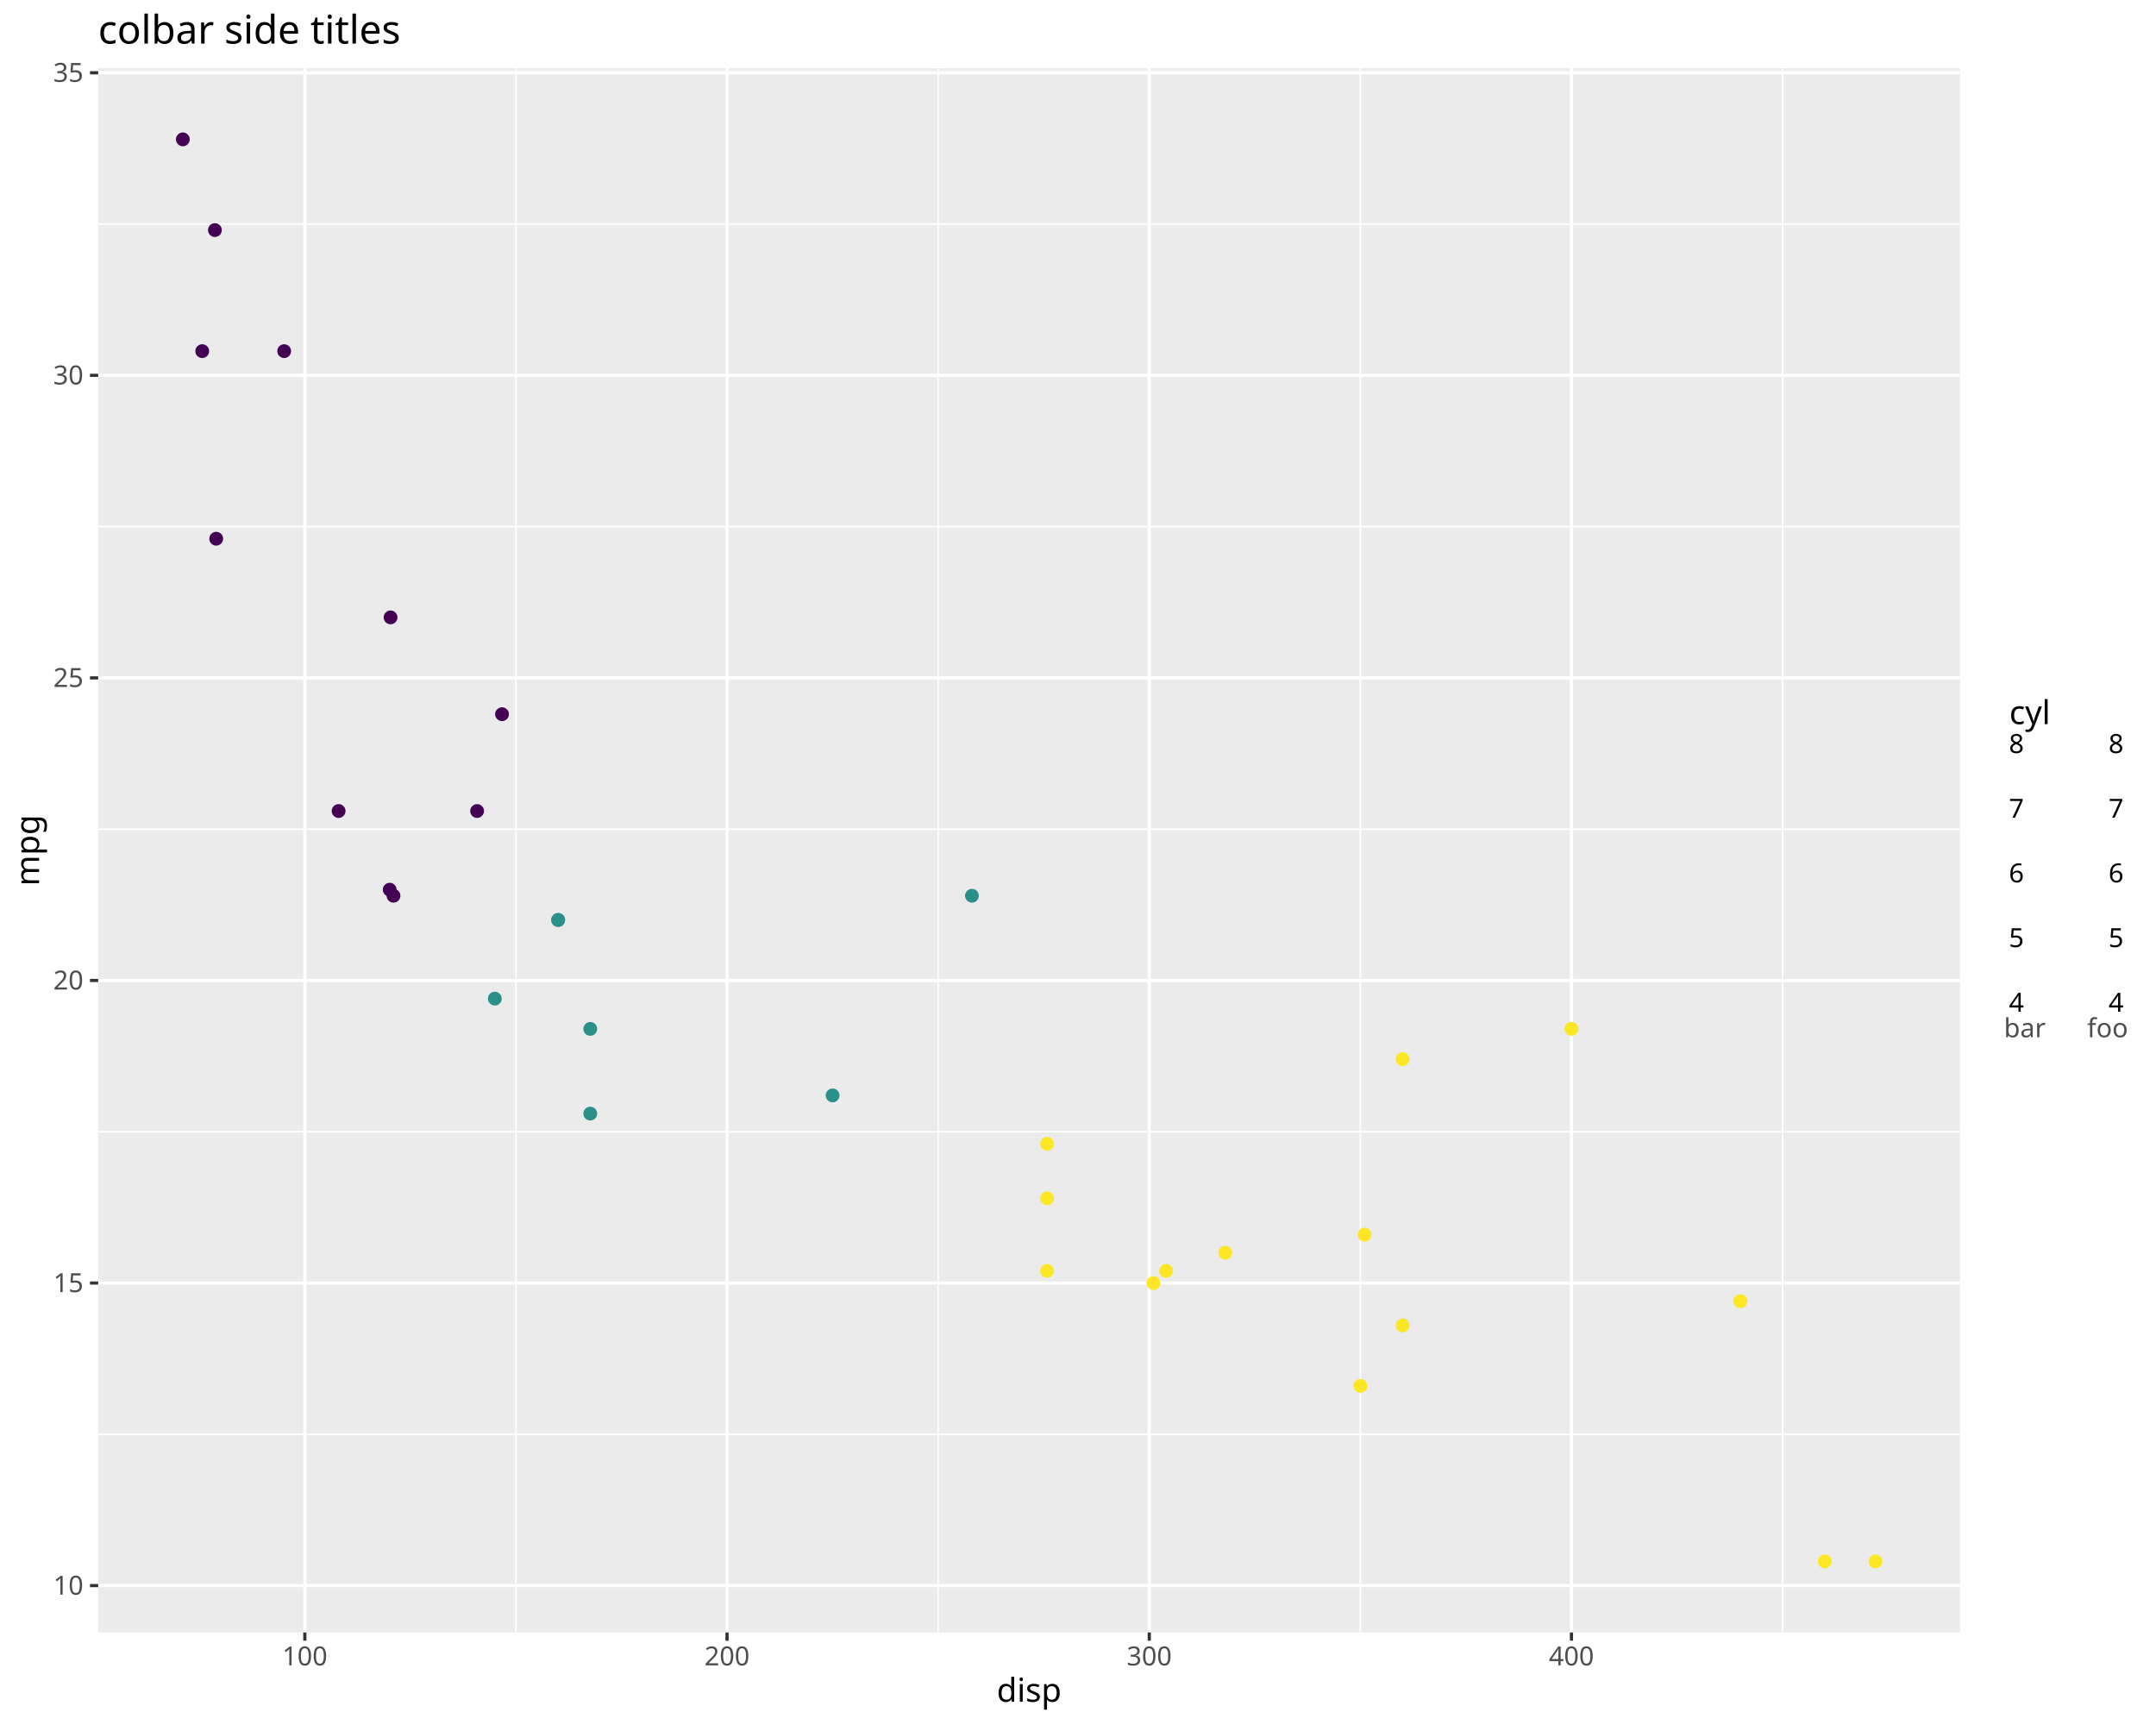
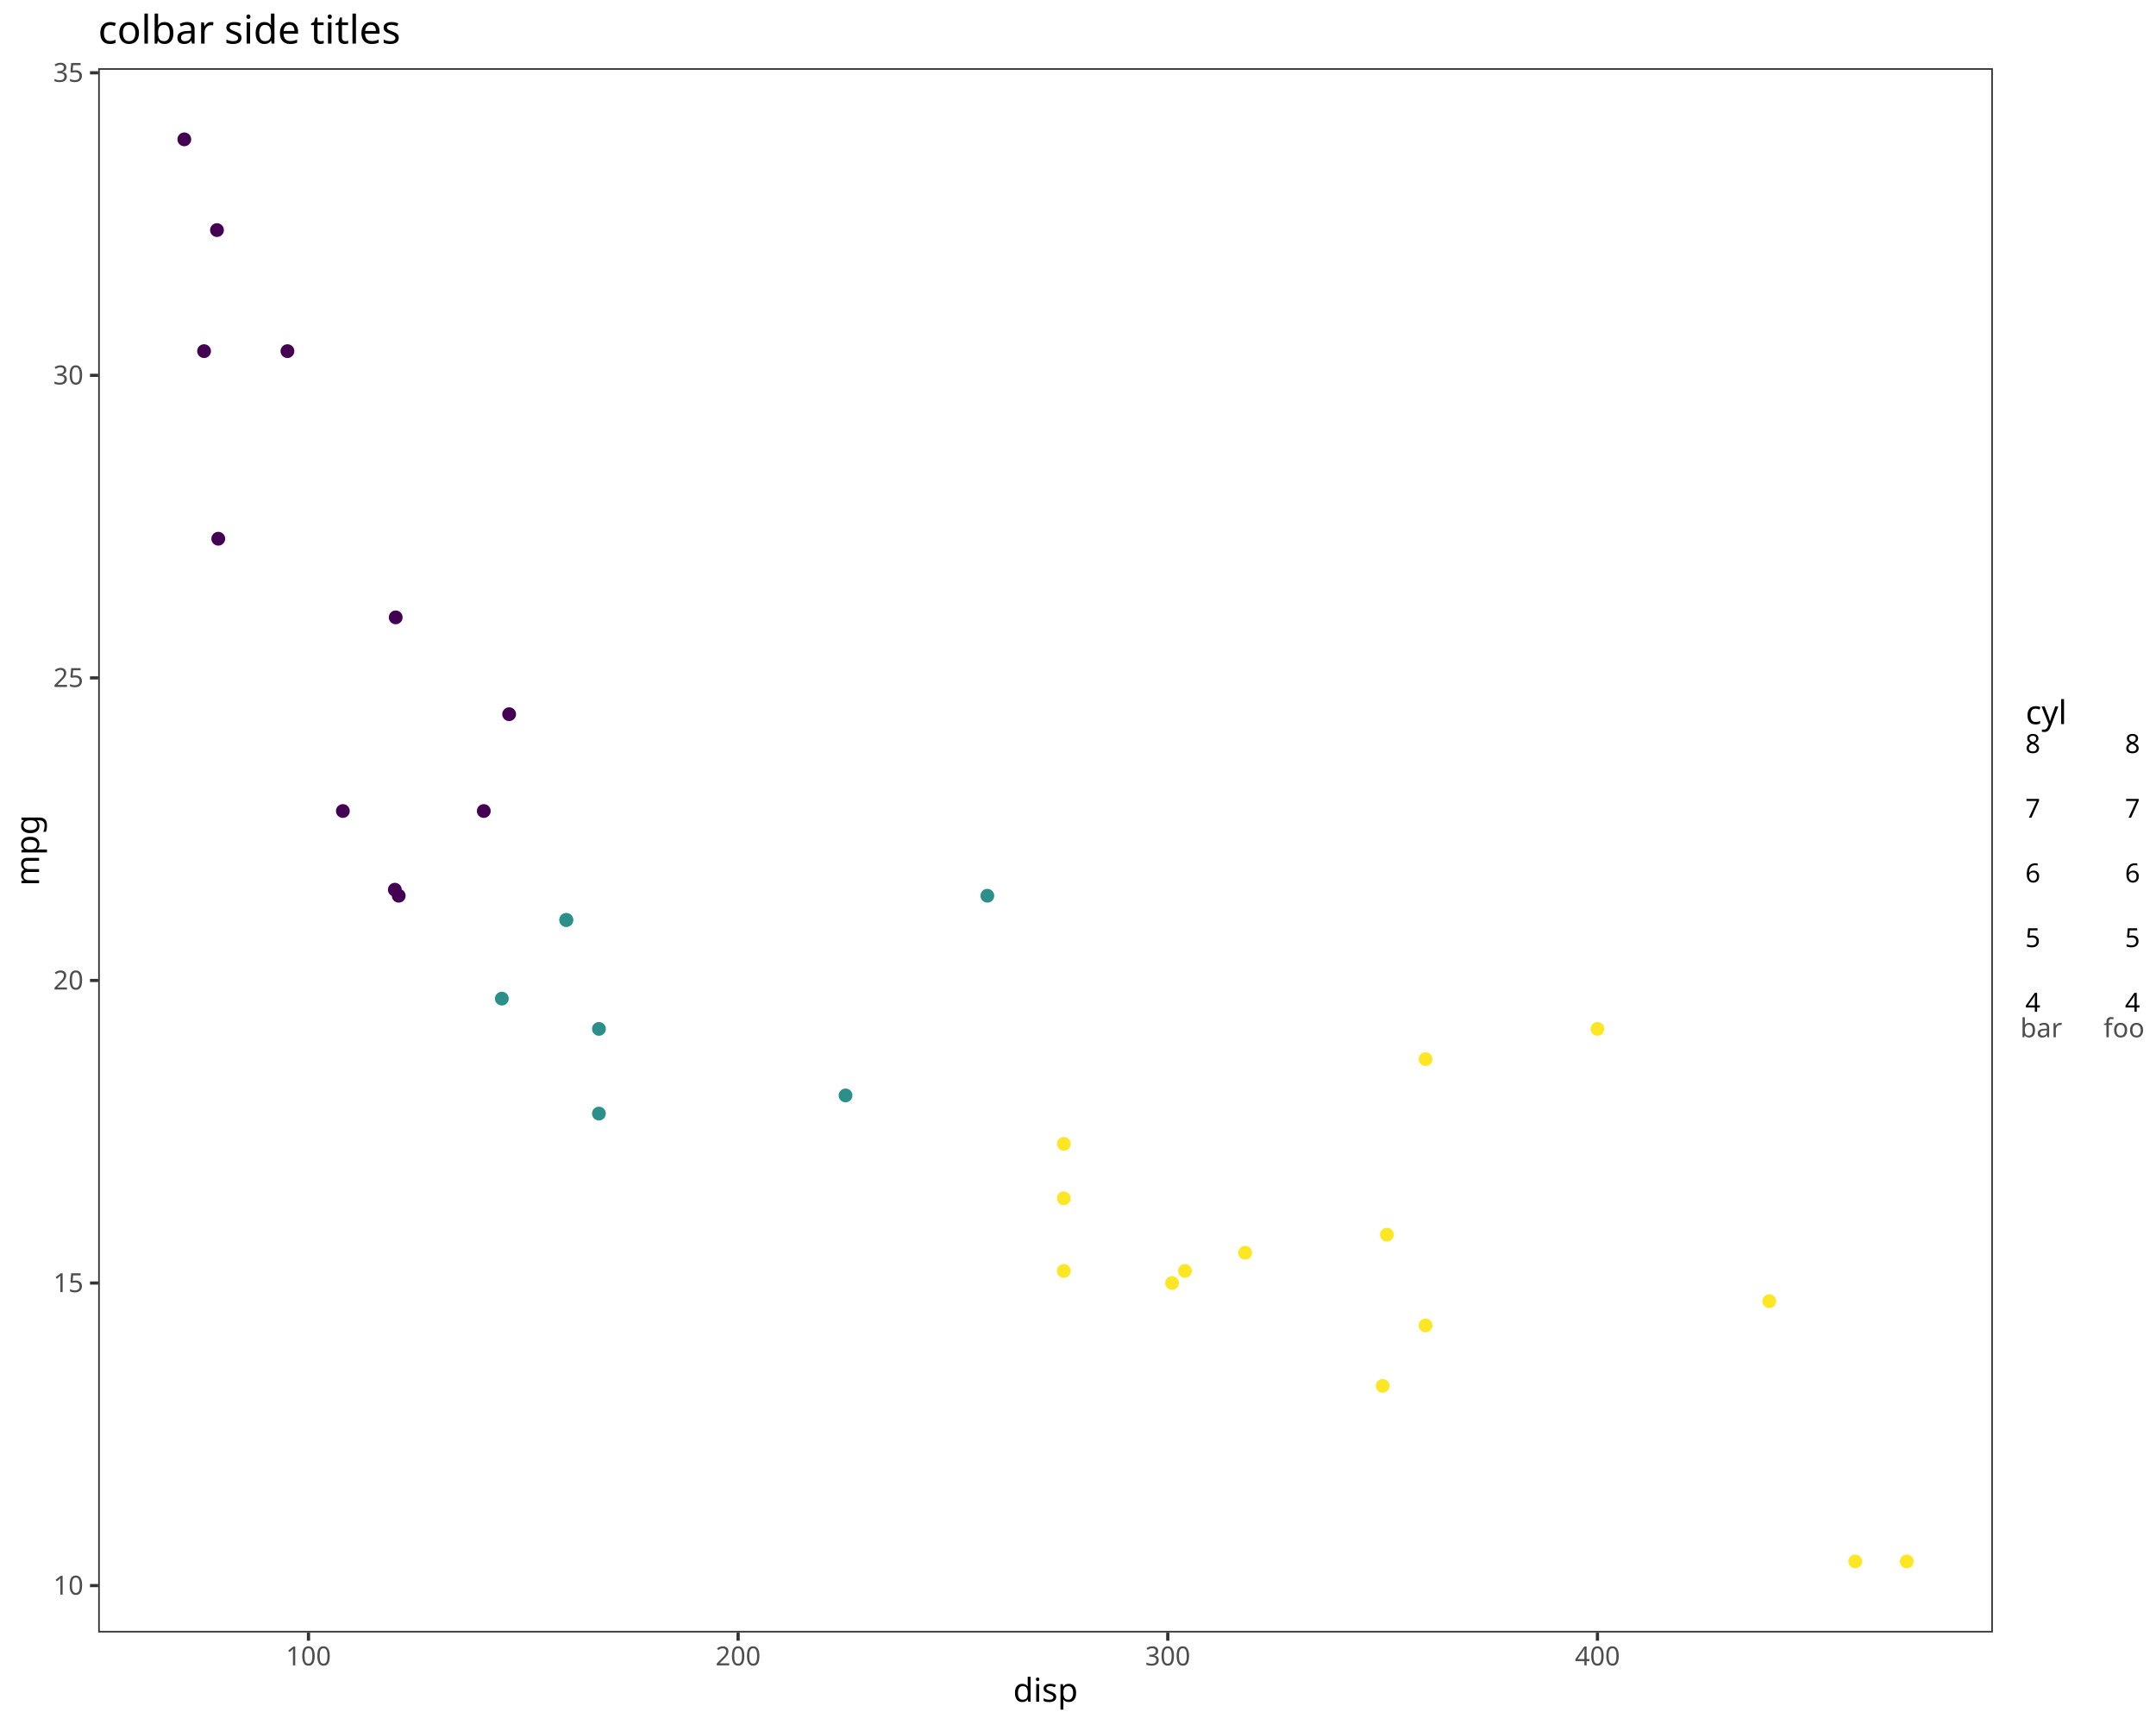
<svg xmlns="http://www.w3.org/2000/svg" class="svglite" data-engine-version="2.0" width="720.00pt" height="576.00pt" viewBox="0 0 720.00 576.00">
  <defs>
    <style type="text/css">
    .svglite line, .svglite polyline, .svglite polygon, .svglite path, .svglite rect, .svglite circle {
      fill: none;
      stroke: #000000;
      stroke-linecap: round;
      stroke-linejoin: round;
      stroke-miterlimit: 10.00;
    }
  </style>
  </defs>
  <rect width="100%" height="100%" style="stroke: none; fill: #FFFFFF;" />
  <defs>
    <clipPath id="cpMC4wMHw3MjAuMDB8MC4wMHw1NzYuMDA=">
      <rect x="0.00" y="0.00" width="720.00" height="576.00" />
    </clipPath>
  </defs>
  <g clip-path="url(#cpMC4wMHw3MjAuMDB8MC4wMHw1NzYuMDA=)">
    <rect x="0.00" y="0.00" width="720.00" height="576.00" style="stroke-width: 1.07; stroke: #FFFFFF; fill: #FFFFFF;" />
  </g>
  <defs>
-     <clipPath id="cpMzIuNzl8NjU0LjU3fDIyLjc4fDU0NS4xMQ==">
-       <rect x="32.79" y="22.78" width="621.78" height="522.33" />
+     <clipPath id="cpMzIuNzl8NjY1LjUzfDIyLjc4fDU0NS4xMQ==">
+       <rect x="32.79" y="22.78" width="632.74" height="522.33" />
    </clipPath>
  </defs>
-   <g clip-path="url(#cpMzIuNzl8NjU0LjU3fDIyLjc4fDU0NS4xMQ==)">
-     <rect x="32.79" y="22.78" width="621.78" height="522.33" style="stroke-width: 1.07; stroke: none; fill: #EBEBEB;" />
-     <polyline points="32.79,478.94 654.57,478.94 " style="stroke-width: 0.53; stroke: #FFFFFF; stroke-linecap: butt;" />
-     <polyline points="32.79,377.91 654.57,377.91 " style="stroke-width: 0.53; stroke: #FFFFFF; stroke-linecap: butt;" />
-     <polyline points="32.79,276.88 654.57,276.88 " style="stroke-width: 0.53; stroke: #FFFFFF; stroke-linecap: butt;" />
-     <polyline points="32.79,175.85 654.57,175.85 " style="stroke-width: 0.53; stroke: #FFFFFF; stroke-linecap: butt;" />
-     <polyline points="32.79,74.81 654.57,74.81 " style="stroke-width: 0.53; stroke: #FFFFFF; stroke-linecap: butt;" />
-     <polyline points="172.30,545.11 172.30,22.78 " style="stroke-width: 0.53; stroke: #FFFFFF; stroke-linecap: butt;" />
-     <polyline points="313.30,545.11 313.30,22.78 " style="stroke-width: 0.53; stroke: #FFFFFF; stroke-linecap: butt;" />
-     <polyline points="454.30,545.11 454.30,22.78 " style="stroke-width: 0.53; stroke: #FFFFFF; stroke-linecap: butt;" />
-     <polyline points="595.29,545.11 595.29,22.78 " style="stroke-width: 0.53; stroke: #FFFFFF; stroke-linecap: butt;" />
-     <polyline points="32.79,529.45 654.57,529.45 " style="stroke-width: 1.07; stroke: #FFFFFF; stroke-linecap: butt;" />
-     <polyline points="32.79,428.42 654.57,428.42 " style="stroke-width: 1.07; stroke: #FFFFFF; stroke-linecap: butt;" />
-     <polyline points="32.79,327.39 654.57,327.39 " style="stroke-width: 1.07; stroke: #FFFFFF; stroke-linecap: butt;" />
-     <polyline points="32.79,226.36 654.57,226.36 " style="stroke-width: 1.07; stroke: #FFFFFF; stroke-linecap: butt;" />
-     <polyline points="32.79,125.33 654.57,125.33 " style="stroke-width: 1.07; stroke: #FFFFFF; stroke-linecap: butt;" />
-     <polyline points="32.79,24.30 654.57,24.30 " style="stroke-width: 1.07; stroke: #FFFFFF; stroke-linecap: butt;" />
-     <polyline points="101.80,545.11 101.80,22.78 " style="stroke-width: 1.07; stroke: #FFFFFF; stroke-linecap: butt;" />
-     <polyline points="242.80,545.11 242.80,22.78 " style="stroke-width: 1.07; stroke: #FFFFFF; stroke-linecap: butt;" />
-     <polyline points="383.80,545.11 383.80,22.78 " style="stroke-width: 1.07; stroke: #FFFFFF; stroke-linecap: butt;" />
-     <polyline points="524.79,545.11 524.79,22.78 " style="stroke-width: 1.07; stroke: #FFFFFF; stroke-linecap: butt;" />
-     <circle cx="186.40" cy="307.19" r="1.95" style="stroke-width: 0.71; stroke: #2B9089; fill: #2B9089;" />
-     <circle cx="186.40" cy="307.19" r="1.95" style="stroke-width: 0.71; stroke: #2B9089; fill: #2B9089;" />
-     <circle cx="113.08" cy="270.81" r="1.95" style="stroke-width: 0.71; stroke: #440154; fill: #440154;" />
-     <circle cx="324.58" cy="299.10" r="1.95" style="stroke-width: 0.71; stroke: #2B9089; fill: #2B9089;" />
-     <circle cx="468.40" cy="353.66" r="1.95" style="stroke-width: 0.71; stroke: #FDE725; fill: #FDE725;" />
-     <circle cx="278.05" cy="365.78" r="1.95" style="stroke-width: 0.71; stroke: #2B9089; fill: #2B9089;" />
-     <circle cx="468.40" cy="442.57" r="1.95" style="stroke-width: 0.71; stroke: #FDE725; fill: #FDE725;" />
-     <circle cx="167.65" cy="238.48" r="1.95" style="stroke-width: 0.71; stroke: #440154; fill: #440154;" />
-     <circle cx="159.33" cy="270.81" r="1.95" style="stroke-width: 0.71; stroke: #440154; fill: #440154;" />
-     <circle cx="197.12" cy="343.56" r="1.95" style="stroke-width: 0.71; stroke: #2B9089; fill: #2B9089;" />
-     <circle cx="197.12" cy="371.84" r="1.95" style="stroke-width: 0.71; stroke: #2B9089; fill: #2B9089;" />
-     <circle cx="349.68" cy="400.13" r="1.95" style="stroke-width: 0.71; stroke: #FDE725; fill: #FDE725;" />
-     <circle cx="349.68" cy="381.95" r="1.95" style="stroke-width: 0.71; stroke: #FDE725; fill: #FDE725;" />
-     <circle cx="349.68" cy="424.38" r="1.95" style="stroke-width: 0.71; stroke: #FDE725; fill: #FDE725;" />
-     <circle cx="626.31" cy="521.37" r="1.95" style="stroke-width: 0.71; stroke: #FDE725; fill: #FDE725;" />
-     <circle cx="609.39" cy="521.37" r="1.95" style="stroke-width: 0.71; stroke: #FDE725; fill: #FDE725;" />
-     <circle cx="581.19" cy="434.48" r="1.95" style="stroke-width: 0.71; stroke: #FDE725; fill: #FDE725;" />
-     <circle cx="71.77" cy="76.83" r="1.95" style="stroke-width: 0.71; stroke: #440154; fill: #440154;" />
-     <circle cx="67.54" cy="117.25" r="1.95" style="stroke-width: 0.71; stroke: #440154; fill: #440154;" />
-     <circle cx="61.06" cy="46.53" r="1.95" style="stroke-width: 0.71; stroke: #440154; fill: #440154;" />
-     <circle cx="130.14" cy="297.08" r="1.95" style="stroke-width: 0.71; stroke: #440154; fill: #440154;" />
-     <circle cx="409.18" cy="418.32" r="1.95" style="stroke-width: 0.71; stroke: #FDE725; fill: #FDE725;" />
-     <circle cx="389.44" cy="424.38" r="1.95" style="stroke-width: 0.71; stroke: #FDE725; fill: #FDE725;" />
-     <circle cx="454.30" cy="462.77" r="1.95" style="stroke-width: 0.71; stroke: #FDE725; fill: #FDE725;" />
-     <circle cx="524.79" cy="343.56" r="1.95" style="stroke-width: 0.71; stroke: #FDE725; fill: #FDE725;" />
-     <circle cx="72.20" cy="179.89" r="1.95" style="stroke-width: 0.71; stroke: #440154; fill: #440154;" />
-     <circle cx="130.43" cy="206.15" r="1.95" style="stroke-width: 0.71; stroke: #440154; fill: #440154;" />
-     <circle cx="94.90" cy="117.25" r="1.95" style="stroke-width: 0.71; stroke: #440154; fill: #440154;" />
-     <circle cx="455.71" cy="412.26" r="1.95" style="stroke-width: 0.71; stroke: #FDE725; fill: #FDE725;" />
-     <circle cx="165.25" cy="333.45" r="1.95" style="stroke-width: 0.71; stroke: #2B9089; fill: #2B9089;" />
-     <circle cx="385.21" cy="428.42" r="1.95" style="stroke-width: 0.71; stroke: #FDE725; fill: #FDE725;" />
-     <circle cx="131.41" cy="299.10" r="1.95" style="stroke-width: 0.71; stroke: #440154; fill: #440154;" />
+   <g clip-path="url(#cpMzIuNzl8NjY1LjUzfDIyLjc4fDU0NS4xMQ==)">
+     <rect x="32.79" y="22.78" width="632.74" height="522.33" style="stroke-width: 1.07; stroke: none; fill: #FFFFFF;" />
+     <circle cx="189.11" cy="307.19" r="1.95" style="stroke-width: 0.71; stroke: #2B9089; fill: #2B9089;" />
+     <circle cx="189.11" cy="307.19" r="1.95" style="stroke-width: 0.71; stroke: #2B9089; fill: #2B9089;" />
+     <circle cx="114.50" cy="270.81" r="1.95" style="stroke-width: 0.71; stroke: #440154; fill: #440154;" />
+     <circle cx="329.72" cy="299.10" r="1.95" style="stroke-width: 0.71; stroke: #2B9089; fill: #2B9089;" />
+     <circle cx="476.07" cy="353.66" r="1.95" style="stroke-width: 0.71; stroke: #FDE725; fill: #FDE725;" />
+     <circle cx="282.37" cy="365.78" r="1.95" style="stroke-width: 0.71; stroke: #2B9089; fill: #2B9089;" />
+     <circle cx="476.07" cy="442.57" r="1.95" style="stroke-width: 0.71; stroke: #FDE725; fill: #FDE725;" />
+     <circle cx="170.03" cy="238.48" r="1.95" style="stroke-width: 0.71; stroke: #440154; fill: #440154;" />
+     <circle cx="161.56" cy="270.81" r="1.95" style="stroke-width: 0.71; stroke: #440154; fill: #440154;" />
+     <circle cx="200.01" cy="343.56" r="1.95" style="stroke-width: 0.71; stroke: #2B9089; fill: #2B9089;" />
+     <circle cx="200.01" cy="371.84" r="1.95" style="stroke-width: 0.71; stroke: #2B9089; fill: #2B9089;" />
+     <circle cx="355.26" cy="400.13" r="1.95" style="stroke-width: 0.71; stroke: #FDE725; fill: #FDE725;" />
+     <circle cx="355.26" cy="381.95" r="1.95" style="stroke-width: 0.71; stroke: #FDE725; fill: #FDE725;" />
+     <circle cx="355.26" cy="424.38" r="1.95" style="stroke-width: 0.71; stroke: #FDE725; fill: #FDE725;" />
+     <circle cx="636.77" cy="521.37" r="1.95" style="stroke-width: 0.71; stroke: #FDE725; fill: #FDE725;" />
+     <circle cx="619.55" cy="521.37" r="1.95" style="stroke-width: 0.71; stroke: #FDE725; fill: #FDE725;" />
+     <circle cx="590.86" cy="434.48" r="1.95" style="stroke-width: 0.71; stroke: #FDE725; fill: #FDE725;" />
+     <circle cx="72.46" cy="76.83" r="1.95" style="stroke-width: 0.71; stroke: #440154; fill: #440154;" />
+     <circle cx="68.15" cy="117.25" r="1.95" style="stroke-width: 0.71; stroke: #440154; fill: #440154;" />
+     <circle cx="61.55" cy="46.53" r="1.95" style="stroke-width: 0.71; stroke: #440154; fill: #440154;" />
+     <circle cx="131.86" cy="297.08" r="1.95" style="stroke-width: 0.71; stroke: #440154; fill: #440154;" />
+     <circle cx="415.81" cy="418.32" r="1.95" style="stroke-width: 0.71; stroke: #FDE725; fill: #FDE725;" />
+     <circle cx="395.72" cy="424.38" r="1.95" style="stroke-width: 0.71; stroke: #FDE725; fill: #FDE725;" />
+     <circle cx="461.73" cy="462.77" r="1.95" style="stroke-width: 0.71; stroke: #FDE725; fill: #FDE725;" />
+     <circle cx="533.47" cy="343.56" r="1.95" style="stroke-width: 0.71; stroke: #FDE725; fill: #FDE725;" />
+     <circle cx="72.89" cy="179.89" r="1.95" style="stroke-width: 0.71; stroke: #440154; fill: #440154;" />
+     <circle cx="132.15" cy="206.15" r="1.95" style="stroke-width: 0.71; stroke: #440154; fill: #440154;" />
+     <circle cx="95.99" cy="117.25" r="1.95" style="stroke-width: 0.71; stroke: #440154; fill: #440154;" />
+     <circle cx="463.16" cy="412.26" r="1.95" style="stroke-width: 0.71; stroke: #FDE725; fill: #FDE725;" />
+     <circle cx="167.59" cy="333.45" r="1.95" style="stroke-width: 0.71; stroke: #2B9089; fill: #2B9089;" />
+     <circle cx="391.42" cy="428.42" r="1.95" style="stroke-width: 0.71; stroke: #FDE725; fill: #FDE725;" />
+     <circle cx="133.15" cy="299.10" r="1.95" style="stroke-width: 0.71; stroke: #440154; fill: #440154;" />
+     <rect x="32.79" y="22.78" width="632.74" height="522.33" style="stroke-width: 1.07; stroke: #333333;" />
  </g>
  <g clip-path="url(#cpMC4wMHw3MjAuMDB8MC4wMHw1NzYuMDA=)">
    <text x="27.86" y="532.48" text-anchor="end" style="font-size: 8.80px; fill: #4D4D4D; font-family: sans;" textLength="9.79px" lengthAdjust="spacingAndGlyphs">10</text>
    <text x="27.86" y="431.45" text-anchor="end" style="font-size: 8.80px; fill: #4D4D4D; font-family: sans;" textLength="9.79px" lengthAdjust="spacingAndGlyphs">15</text>
    <text x="27.86" y="330.42" text-anchor="end" style="font-size: 8.80px; fill: #4D4D4D; font-family: sans;" textLength="9.79px" lengthAdjust="spacingAndGlyphs">20</text>
    <text x="27.86" y="229.39" text-anchor="end" style="font-size: 8.80px; fill: #4D4D4D; font-family: sans;" textLength="9.79px" lengthAdjust="spacingAndGlyphs">25</text>
    <text x="27.86" y="128.36" text-anchor="end" style="font-size: 8.80px; fill: #4D4D4D; font-family: sans;" textLength="9.79px" lengthAdjust="spacingAndGlyphs">30</text>
    <text x="27.86" y="27.33" text-anchor="end" style="font-size: 8.80px; fill: #4D4D4D; font-family: sans;" textLength="9.79px" lengthAdjust="spacingAndGlyphs">35</text>
    <polyline points="30.05,529.45 32.79,529.45 " style="stroke-width: 1.07; stroke: #333333; stroke-linecap: butt;" />
    <polyline points="30.05,428.42 32.79,428.42 " style="stroke-width: 1.07; stroke: #333333; stroke-linecap: butt;" />
    <polyline points="30.05,327.39 32.79,327.39 " style="stroke-width: 1.07; stroke: #333333; stroke-linecap: butt;" />
    <polyline points="30.05,226.36 32.79,226.36 " style="stroke-width: 1.07; stroke: #333333; stroke-linecap: butt;" />
    <polyline points="30.05,125.33 32.79,125.33 " style="stroke-width: 1.07; stroke: #333333; stroke-linecap: butt;" />
    <polyline points="30.05,24.30 32.79,24.30 " style="stroke-width: 1.07; stroke: #333333; stroke-linecap: butt;" />
-     <polyline points="101.80,547.85 101.80,545.11 " style="stroke-width: 1.07; stroke: #333333; stroke-linecap: butt;" />
-     <polyline points="242.80,547.85 242.80,545.11 " style="stroke-width: 1.07; stroke: #333333; stroke-linecap: butt;" />
-     <polyline points="383.80,547.85 383.80,545.11 " style="stroke-width: 1.07; stroke: #333333; stroke-linecap: butt;" />
-     <polyline points="524.79,547.85 524.79,545.11 " style="stroke-width: 1.07; stroke: #333333; stroke-linecap: butt;" />
-     <text x="101.80" y="556.10" text-anchor="middle" style="font-size: 8.80px; fill: #4D4D4D; font-family: sans;" textLength="14.68px" lengthAdjust="spacingAndGlyphs">100</text>
-     <text x="242.80" y="556.10" text-anchor="middle" style="font-size: 8.80px; fill: #4D4D4D; font-family: sans;" textLength="14.68px" lengthAdjust="spacingAndGlyphs">200</text>
-     <text x="383.80" y="556.10" text-anchor="middle" style="font-size: 8.80px; fill: #4D4D4D; font-family: sans;" textLength="14.68px" lengthAdjust="spacingAndGlyphs">300</text>
-     <text x="524.79" y="556.10" text-anchor="middle" style="font-size: 8.80px; fill: #4D4D4D; font-family: sans;" textLength="14.68px" lengthAdjust="spacingAndGlyphs">400</text>
-     <text x="343.68" y="568.24" text-anchor="middle" style="font-size: 11.00px; font-family: sans;" textLength="20.18px" lengthAdjust="spacingAndGlyphs">disp</text>
+     <polyline points="103.02,547.85 103.02,545.11 " style="stroke-width: 1.07; stroke: #333333; stroke-linecap: butt;" />
+     <polyline points="246.50,547.85 246.50,545.11 " style="stroke-width: 1.07; stroke: #333333; stroke-linecap: butt;" />
+     <polyline points="389.98,547.85 389.98,545.11 " style="stroke-width: 1.07; stroke: #333333; stroke-linecap: butt;" />
+     <polyline points="533.47,547.85 533.47,545.11 " style="stroke-width: 1.07; stroke: #333333; stroke-linecap: butt;" />
+     <text x="103.02" y="556.10" text-anchor="middle" style="font-size: 8.80px; fill: #4D4D4D; font-family: sans;" textLength="14.68px" lengthAdjust="spacingAndGlyphs">100</text>
+     <text x="246.50" y="556.10" text-anchor="middle" style="font-size: 8.80px; fill: #4D4D4D; font-family: sans;" textLength="14.68px" lengthAdjust="spacingAndGlyphs">200</text>
+     <text x="389.98" y="556.10" text-anchor="middle" style="font-size: 8.80px; fill: #4D4D4D; font-family: sans;" textLength="14.68px" lengthAdjust="spacingAndGlyphs">300</text>
+     <text x="533.47" y="556.10" text-anchor="middle" style="font-size: 8.80px; fill: #4D4D4D; font-family: sans;" textLength="14.68px" lengthAdjust="spacingAndGlyphs">400</text>
+     <text x="349.16" y="568.24" text-anchor="middle" style="font-size: 11.00px; font-family: sans;" textLength="20.18px" lengthAdjust="spacingAndGlyphs">disp</text>
    <text transform="translate(13.05,283.95) rotate(-90)" text-anchor="middle" style="font-size: 11.00px; font-family: sans;" textLength="21.40px" lengthAdjust="spacingAndGlyphs">mpg</text>
-     <rect x="665.53" y="227.60" width="48.99" height="112.69" style="stroke-width: 1.07; stroke: none; fill: #FFFFFF;" />
-     <text x="671.01" y="241.79" style="font-size: 11.00px; font-family: sans;" textLength="13.45px" lengthAdjust="spacingAndGlyphs">cyl</text>
-     <polygon points="681.39,334.81 698.67,334.81 698.67,248.41 681.39,248.41 " style="stroke-width: 0.75; stroke: none; fill: none;" />
-     <polyline points="684.84,334.81 681.39,334.81 " style="stroke-width: 0.38; stroke: #FFFFFF; stroke-linecap: butt;" />
-     <polyline points="684.84,313.21 681.39,313.21 " style="stroke-width: 0.38; stroke: #FFFFFF; stroke-linecap: butt;" />
-     <polyline points="684.84,291.61 681.39,291.61 " style="stroke-width: 0.38; stroke: #FFFFFF; stroke-linecap: butt;" />
-     <polyline points="684.84,270.01 681.39,270.01 " style="stroke-width: 0.38; stroke: #FFFFFF; stroke-linecap: butt;" />
-     <polyline points="684.84,248.41 681.39,248.41 " style="stroke-width: 0.38; stroke: #FFFFFF; stroke-linecap: butt;" />
-     <text x="675.91" y="337.84" text-anchor="end" style="font-size: 8.80px; font-family: sans;" textLength="4.89px" lengthAdjust="spacingAndGlyphs">4</text>
-     <text x="675.91" y="316.24" text-anchor="end" style="font-size: 8.80px; font-family: sans;" textLength="4.89px" lengthAdjust="spacingAndGlyphs">5</text>
-     <text x="675.91" y="294.64" text-anchor="end" style="font-size: 8.80px; font-family: sans;" textLength="4.89px" lengthAdjust="spacingAndGlyphs">6</text>
-     <text x="675.91" y="273.04" text-anchor="end" style="font-size: 8.80px; font-family: sans;" textLength="4.89px" lengthAdjust="spacingAndGlyphs">7</text>
-     <text x="675.91" y="251.44" text-anchor="end" style="font-size: 8.80px; font-family: sans;" textLength="4.89px" lengthAdjust="spacingAndGlyphs">8</text>
-     <text x="676.20" y="346.35" text-anchor="middle" style="font-size: 8.80px; fill: #4D4D4D; font-family: sans;" textLength="12.72px" lengthAdjust="spacingAndGlyphs">bar</text>
-     <polyline points="695.21,334.81 698.67,334.81 " style="stroke-width: 0.38; stroke: #FFFFFF; stroke-linecap: butt;" />
-     <polyline points="695.21,313.21 698.67,313.21 " style="stroke-width: 0.38; stroke: #FFFFFF; stroke-linecap: butt;" />
-     <polyline points="695.21,291.61 698.67,291.61 " style="stroke-width: 0.38; stroke: #FFFFFF; stroke-linecap: butt;" />
-     <polyline points="695.21,270.01 698.67,270.01 " style="stroke-width: 0.38; stroke: #FFFFFF; stroke-linecap: butt;" />
-     <polyline points="695.21,248.41 698.67,248.41 " style="stroke-width: 0.38; stroke: #FFFFFF; stroke-linecap: butt;" />
-     <text x="704.15" y="337.84" style="font-size: 8.80px; font-family: sans;" textLength="4.89px" lengthAdjust="spacingAndGlyphs">4</text>
-     <text x="704.15" y="316.24" style="font-size: 8.80px; font-family: sans;" textLength="4.89px" lengthAdjust="spacingAndGlyphs">5</text>
-     <text x="704.15" y="294.64" style="font-size: 8.80px; font-family: sans;" textLength="4.89px" lengthAdjust="spacingAndGlyphs">6</text>
-     <text x="704.15" y="273.04" style="font-size: 8.80px; font-family: sans;" textLength="4.89px" lengthAdjust="spacingAndGlyphs">7</text>
-     <text x="704.15" y="251.44" style="font-size: 8.80px; font-family: sans;" textLength="4.89px" lengthAdjust="spacingAndGlyphs">8</text>
-     <text x="703.85" y="346.35" text-anchor="middle" style="font-size: 8.80px; fill: #4D4D4D; font-family: sans;" textLength="12.23px" lengthAdjust="spacingAndGlyphs">foo</text>
+     <rect x="676.49" y="233.08" width="38.03" height="101.73" style="stroke-width: 1.07; stroke: none; fill: #FFFFFF;" />
+     <text x="676.49" y="241.79" style="font-size: 11.00px; font-family: sans;" textLength="13.45px" lengthAdjust="spacingAndGlyphs">cyl</text>
+     <polygon points="686.87,334.81 704.15,334.81 704.15,248.41 686.87,248.41 " style="stroke-width: 0.75; stroke: none; fill: none;" />
+     <polyline points="690.32,334.81 686.87,334.81 " style="stroke-width: 0.38; stroke: #FFFFFF; stroke-linecap: butt;" />
+     <polyline points="690.32,313.21 686.87,313.21 " style="stroke-width: 0.38; stroke: #FFFFFF; stroke-linecap: butt;" />
+     <polyline points="690.32,291.61 686.87,291.61 " style="stroke-width: 0.38; stroke: #FFFFFF; stroke-linecap: butt;" />
+     <polyline points="690.32,270.01 686.87,270.01 " style="stroke-width: 0.38; stroke: #FFFFFF; stroke-linecap: butt;" />
+     <polyline points="690.32,248.41 686.87,248.41 " style="stroke-width: 0.38; stroke: #FFFFFF; stroke-linecap: butt;" />
+     <text x="681.39" y="337.84" text-anchor="end" style="font-size: 8.80px; font-family: sans;" textLength="4.89px" lengthAdjust="spacingAndGlyphs">4</text>
+     <text x="681.39" y="316.24" text-anchor="end" style="font-size: 8.80px; font-family: sans;" textLength="4.89px" lengthAdjust="spacingAndGlyphs">5</text>
+     <text x="681.39" y="294.64" text-anchor="end" style="font-size: 8.80px; font-family: sans;" textLength="4.89px" lengthAdjust="spacingAndGlyphs">6</text>
+     <text x="681.39" y="273.04" text-anchor="end" style="font-size: 8.80px; font-family: sans;" textLength="4.89px" lengthAdjust="spacingAndGlyphs">7</text>
+     <text x="681.39" y="251.44" text-anchor="end" style="font-size: 8.80px; font-family: sans;" textLength="4.89px" lengthAdjust="spacingAndGlyphs">8</text>
+     <text x="681.68" y="346.35" text-anchor="middle" style="font-size: 8.80px; fill: #4D4D4D; font-family: sans;" textLength="12.72px" lengthAdjust="spacingAndGlyphs">bar</text>
+     <polyline points="700.69,334.81 704.15,334.81 " style="stroke-width: 0.38; stroke: #FFFFFF; stroke-linecap: butt;" />
+     <polyline points="700.69,313.21 704.15,313.21 " style="stroke-width: 0.38; stroke: #FFFFFF; stroke-linecap: butt;" />
+     <polyline points="700.69,291.61 704.15,291.61 " style="stroke-width: 0.38; stroke: #FFFFFF; stroke-linecap: butt;" />
+     <polyline points="700.69,270.01 704.15,270.01 " style="stroke-width: 0.38; stroke: #FFFFFF; stroke-linecap: butt;" />
+     <polyline points="700.69,248.41 704.15,248.41 " style="stroke-width: 0.38; stroke: #FFFFFF; stroke-linecap: butt;" />
+     <text x="709.63" y="337.84" style="font-size: 8.80px; font-family: sans;" textLength="4.89px" lengthAdjust="spacingAndGlyphs">4</text>
+     <text x="709.63" y="316.24" style="font-size: 8.80px; font-family: sans;" textLength="4.89px" lengthAdjust="spacingAndGlyphs">5</text>
+     <text x="709.63" y="294.64" style="font-size: 8.80px; font-family: sans;" textLength="4.89px" lengthAdjust="spacingAndGlyphs">6</text>
+     <text x="709.63" y="273.04" style="font-size: 8.80px; font-family: sans;" textLength="4.89px" lengthAdjust="spacingAndGlyphs">7</text>
+     <text x="709.63" y="251.44" style="font-size: 8.80px; font-family: sans;" textLength="4.89px" lengthAdjust="spacingAndGlyphs">8</text>
+     <text x="709.33" y="346.35" text-anchor="middle" style="font-size: 8.80px; fill: #4D4D4D; font-family: sans;" textLength="12.23px" lengthAdjust="spacingAndGlyphs">foo</text>
    <text x="32.79" y="14.56" style="font-size: 13.20px; font-family: sans;" textLength="94.65px" lengthAdjust="spacingAndGlyphs">colbar side titles</text>
  </g>
</svg>
